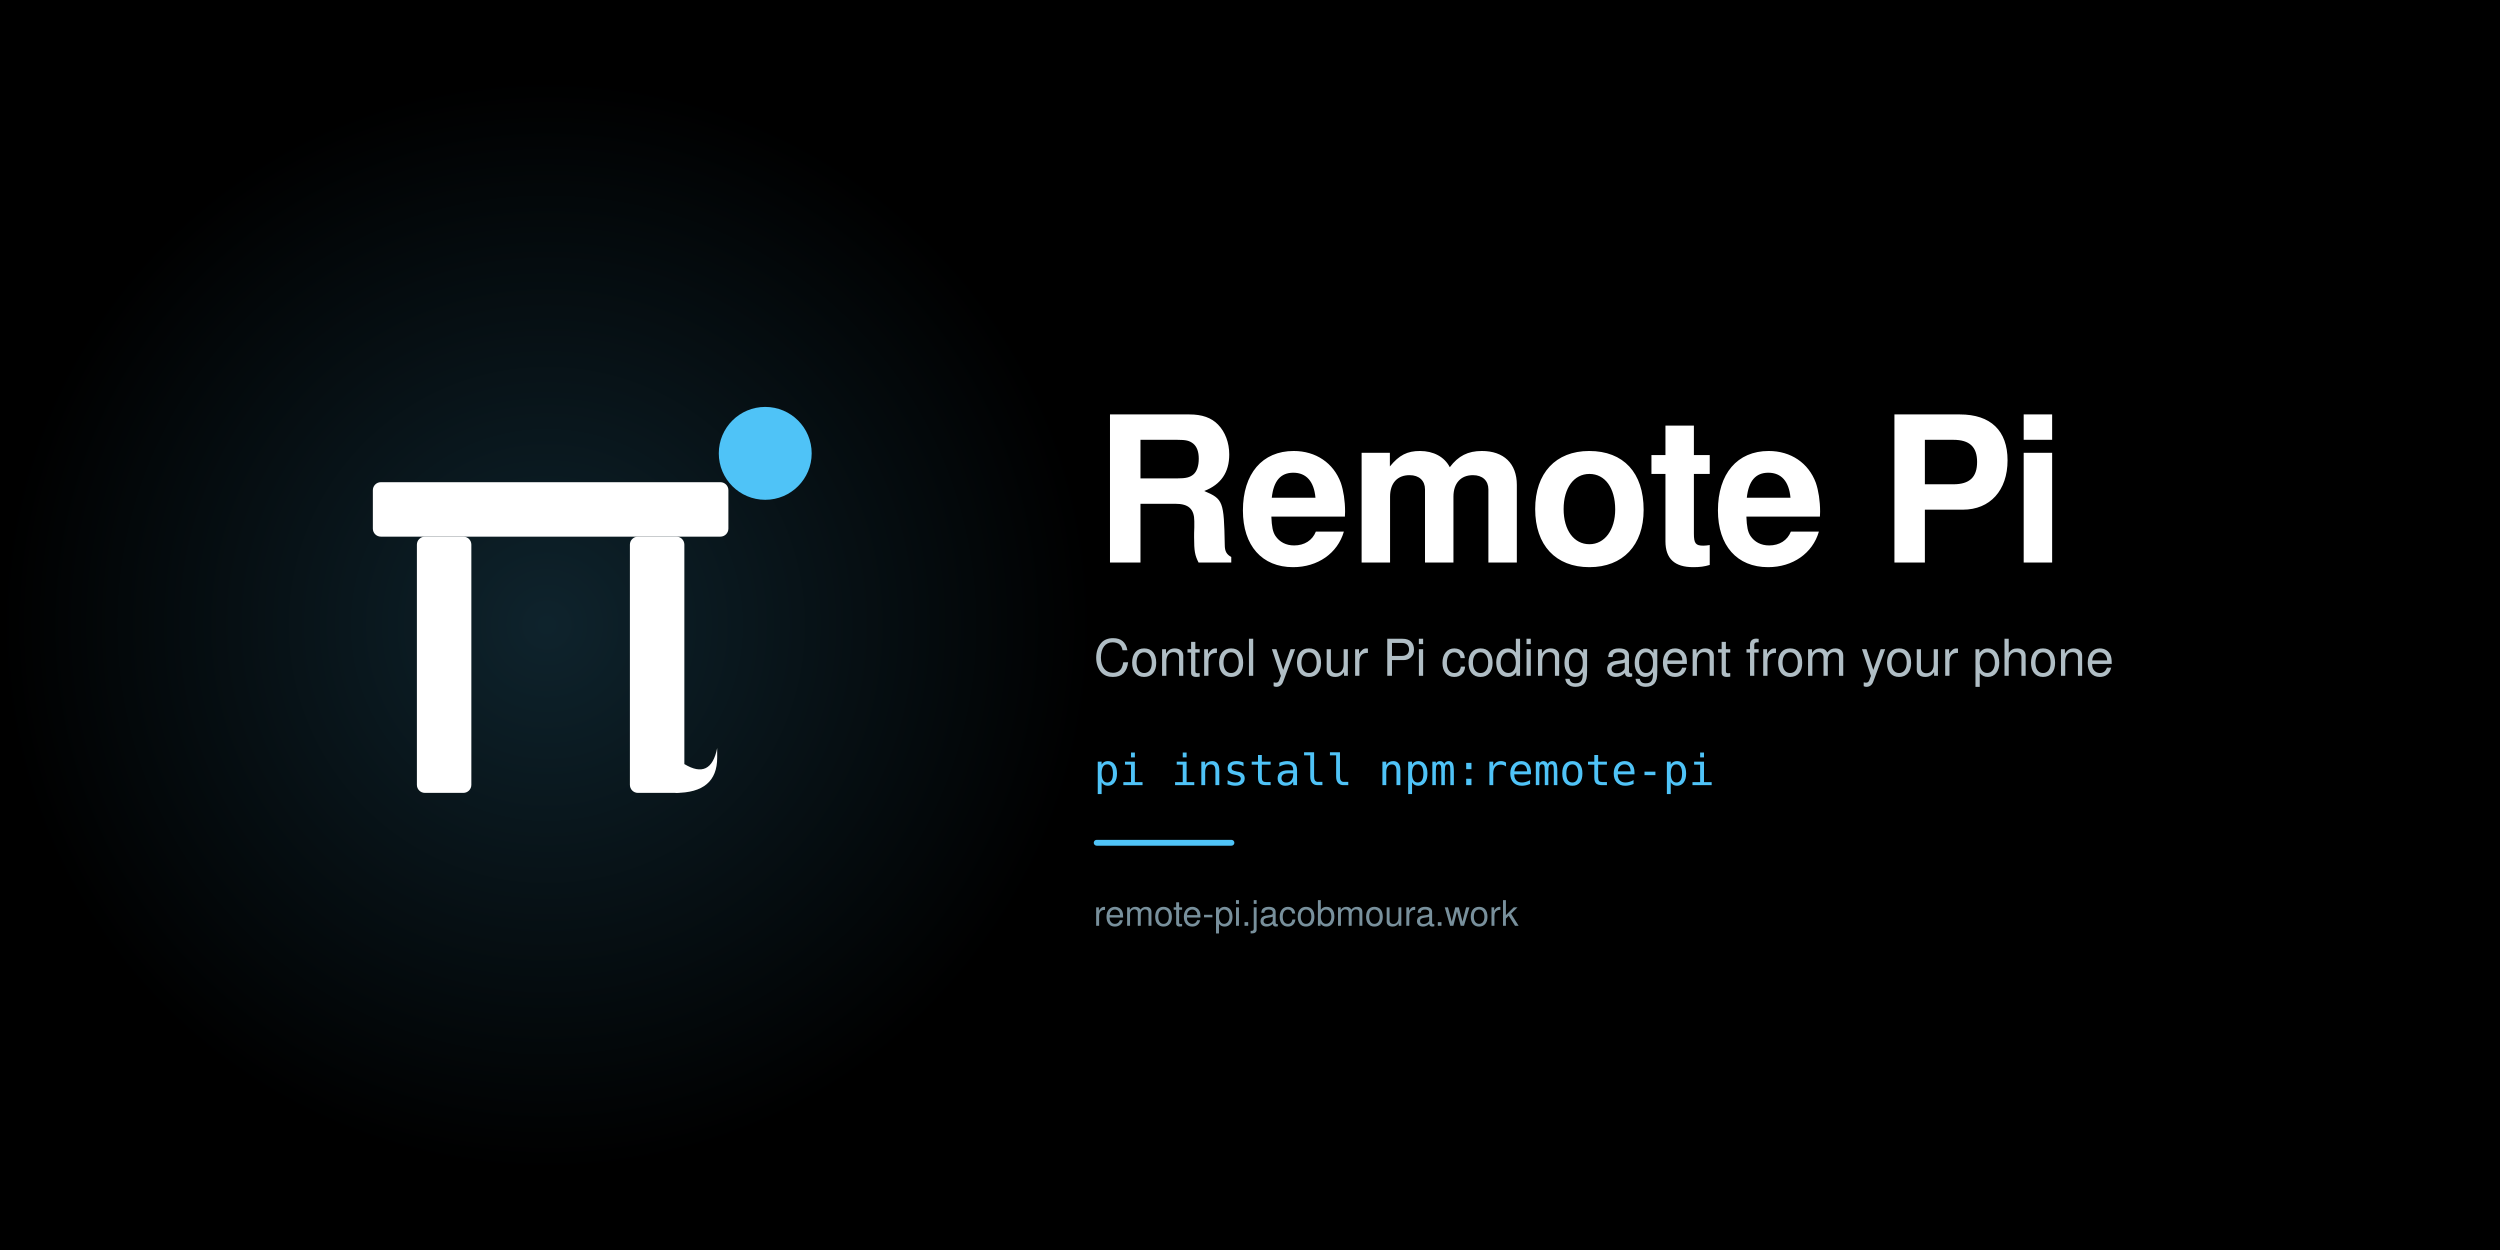
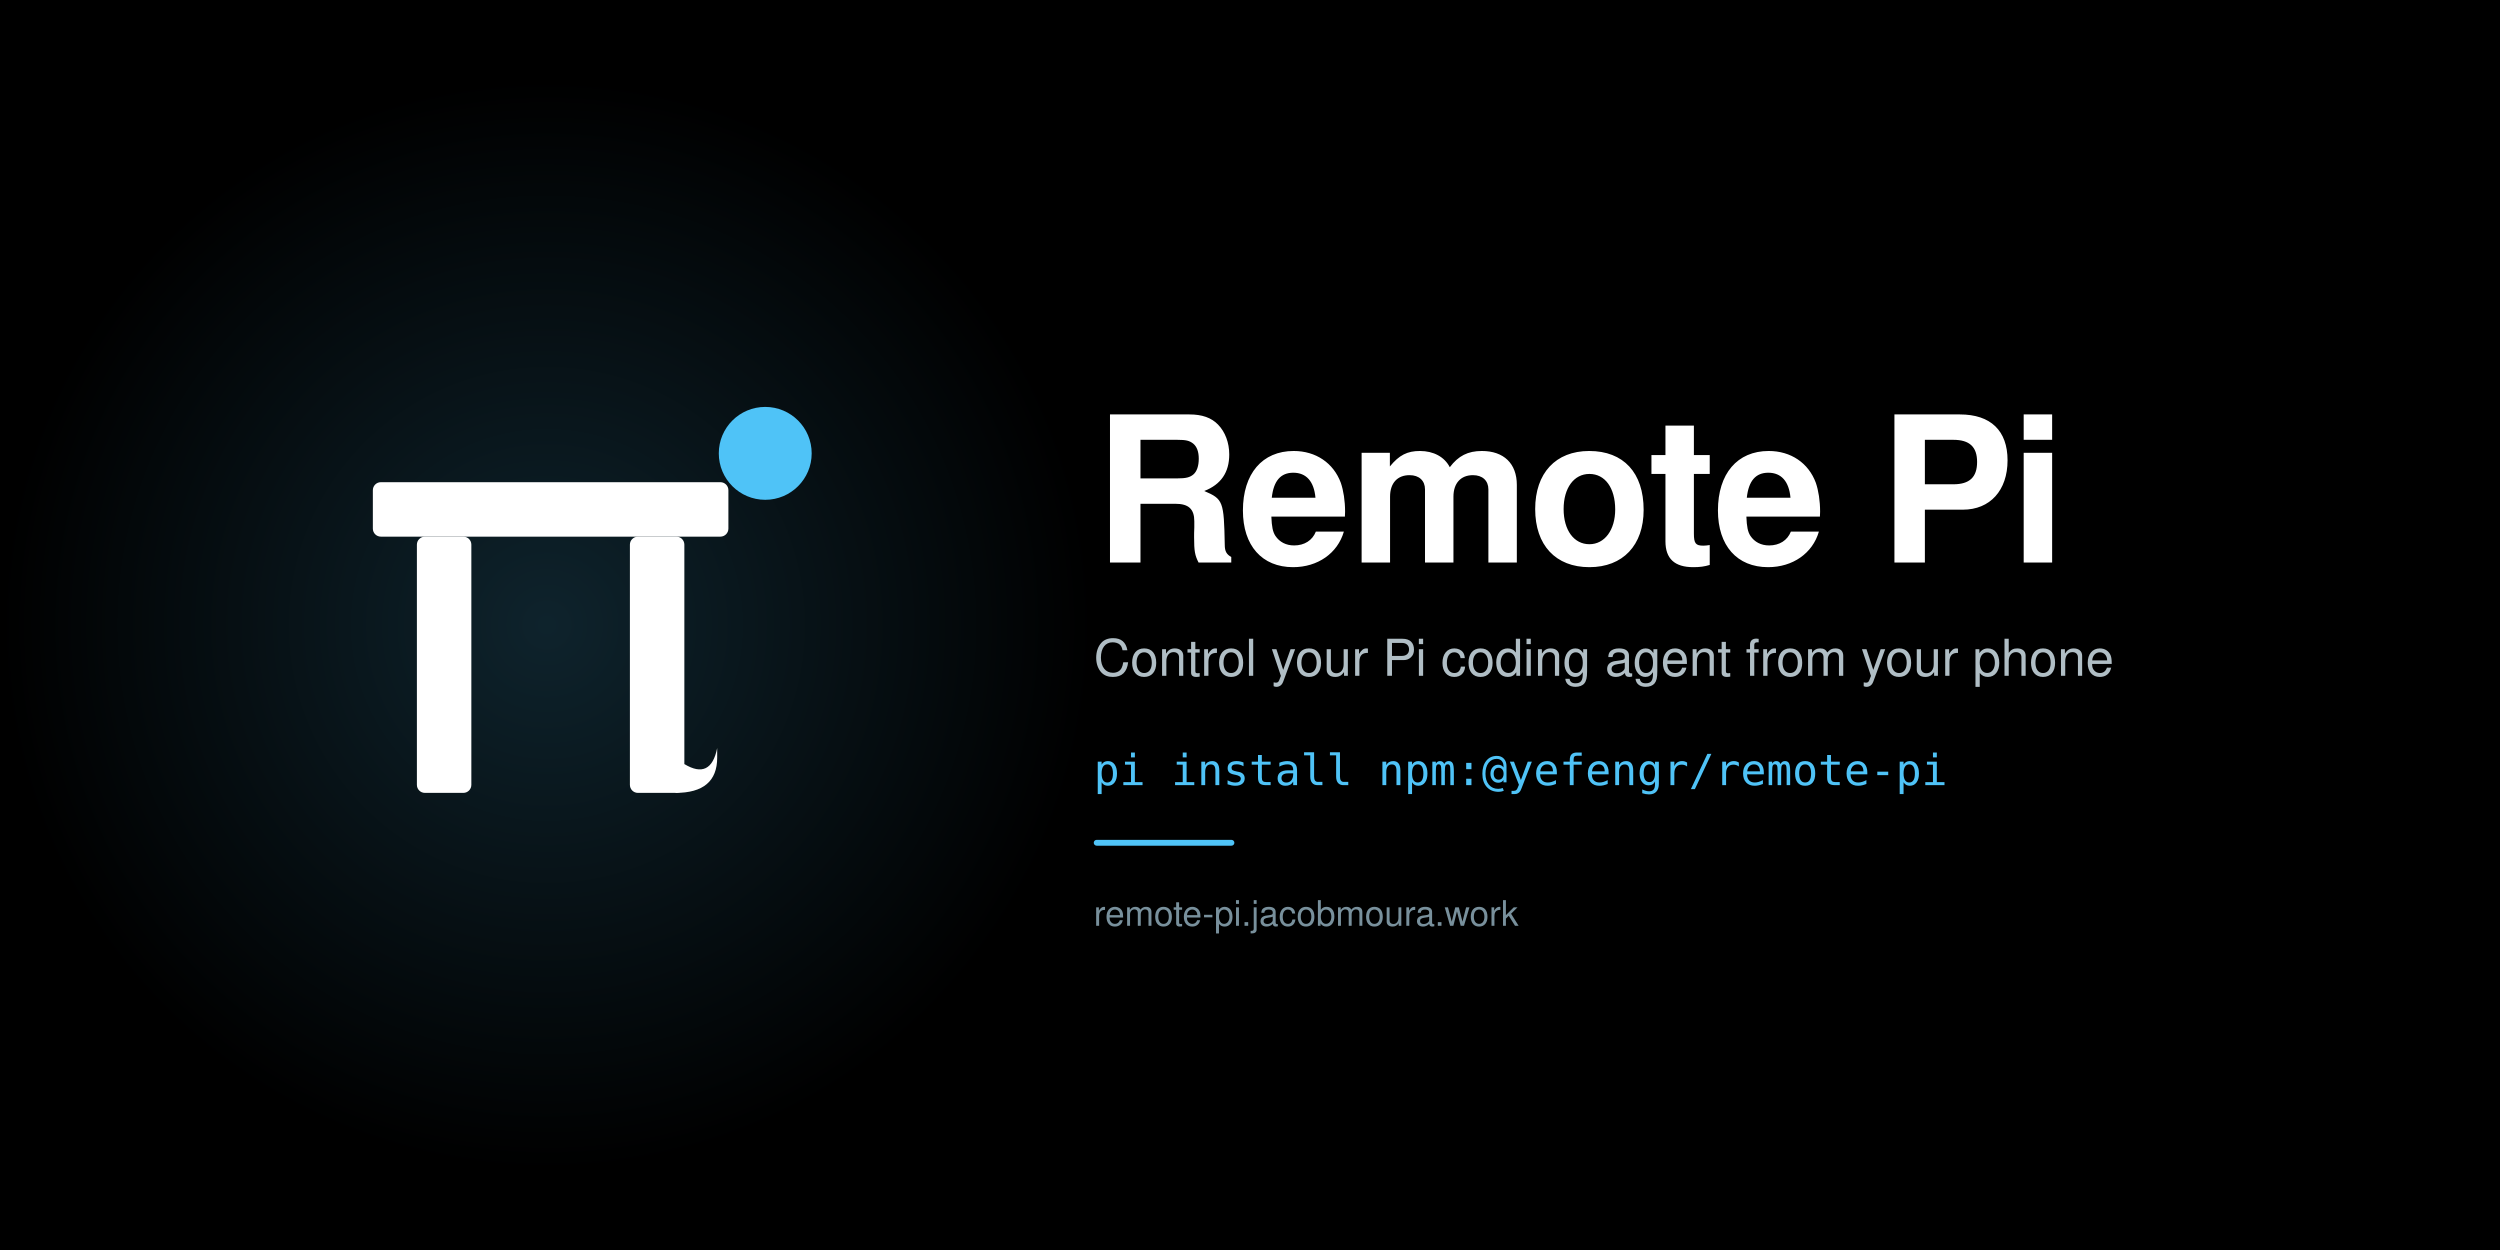
<svg xmlns="http://www.w3.org/2000/svg" viewBox="0 0 1280 640" width="1280" height="640">
  <rect width="1280" height="640" fill="#000000" />
  <defs>
    <radialGradient id="accentGlow" cx="50%" cy="50%" r="50%">
      <stop offset="0%" stop-color="#4FC3F7" stop-opacity="0.18" />
      <stop offset="100%" stop-color="#4FC3F7" stop-opacity="0" />
    </radialGradient>
  </defs>
  <circle cx="280" cy="320" r="280" fill="url(#accentGlow)" />
  <g transform="translate(72, 96) scale(0.41)">
    <g fill="#FFFFFF">
      <rect x="290" y="368" width="444" height="68" rx="10" />
      <rect x="345" y="436" width="68" height="320" rx="10" />
      <rect x="611" y="436" width="68" height="320" rx="10" />
      <path d="M 679 720 Q 712 740 720 700 L 720 712 Q 720 756 668 756 L 668 736 Z" />
    </g>
    <circle cx="780" cy="332" r="58" fill="#4FC3F7" />
  </g>
  <text x="560" y="288" font-family="-apple-system, BlinkMacSystemFont, 'Segoe UI', Helvetica, Arial, sans-serif" font-size="104" font-weight="700" fill="#FFFFFF" letter-spacing="-1">Remote Pi</text>
  <text x="560" y="346" font-family="-apple-system, BlinkMacSystemFont, 'Segoe UI', Helvetica, Arial, sans-serif" font-size="26" font-weight="400" fill="#B0BEC5">Control your Pi coding agent from your phone</text>
-   <text x="560" y="402" font-family="ui-monospace, 'SF Mono', Menlo, Consolas, monospace" font-size="22" font-weight="500" fill="#4FC3F7">pi install npm:remote-pi</text>
+   <text x="560" y="402" font-family="ui-monospace, 'SF Mono', Menlo, Consolas, monospace" font-size="22" font-weight="500" fill="#4FC3F7">pi install npm:@yefengr/remote-pi</text>
  <rect x="560" y="430" width="72" height="3" rx="1.5" fill="#4FC3F7" />
  <text x="560" y="474" font-family="-apple-system, BlinkMacSystemFont, 'Segoe UI', Helvetica, Arial, sans-serif" font-size="18" font-weight="400" fill="#78909C">remote-pi.jacobmoura.work</text>
</svg>
